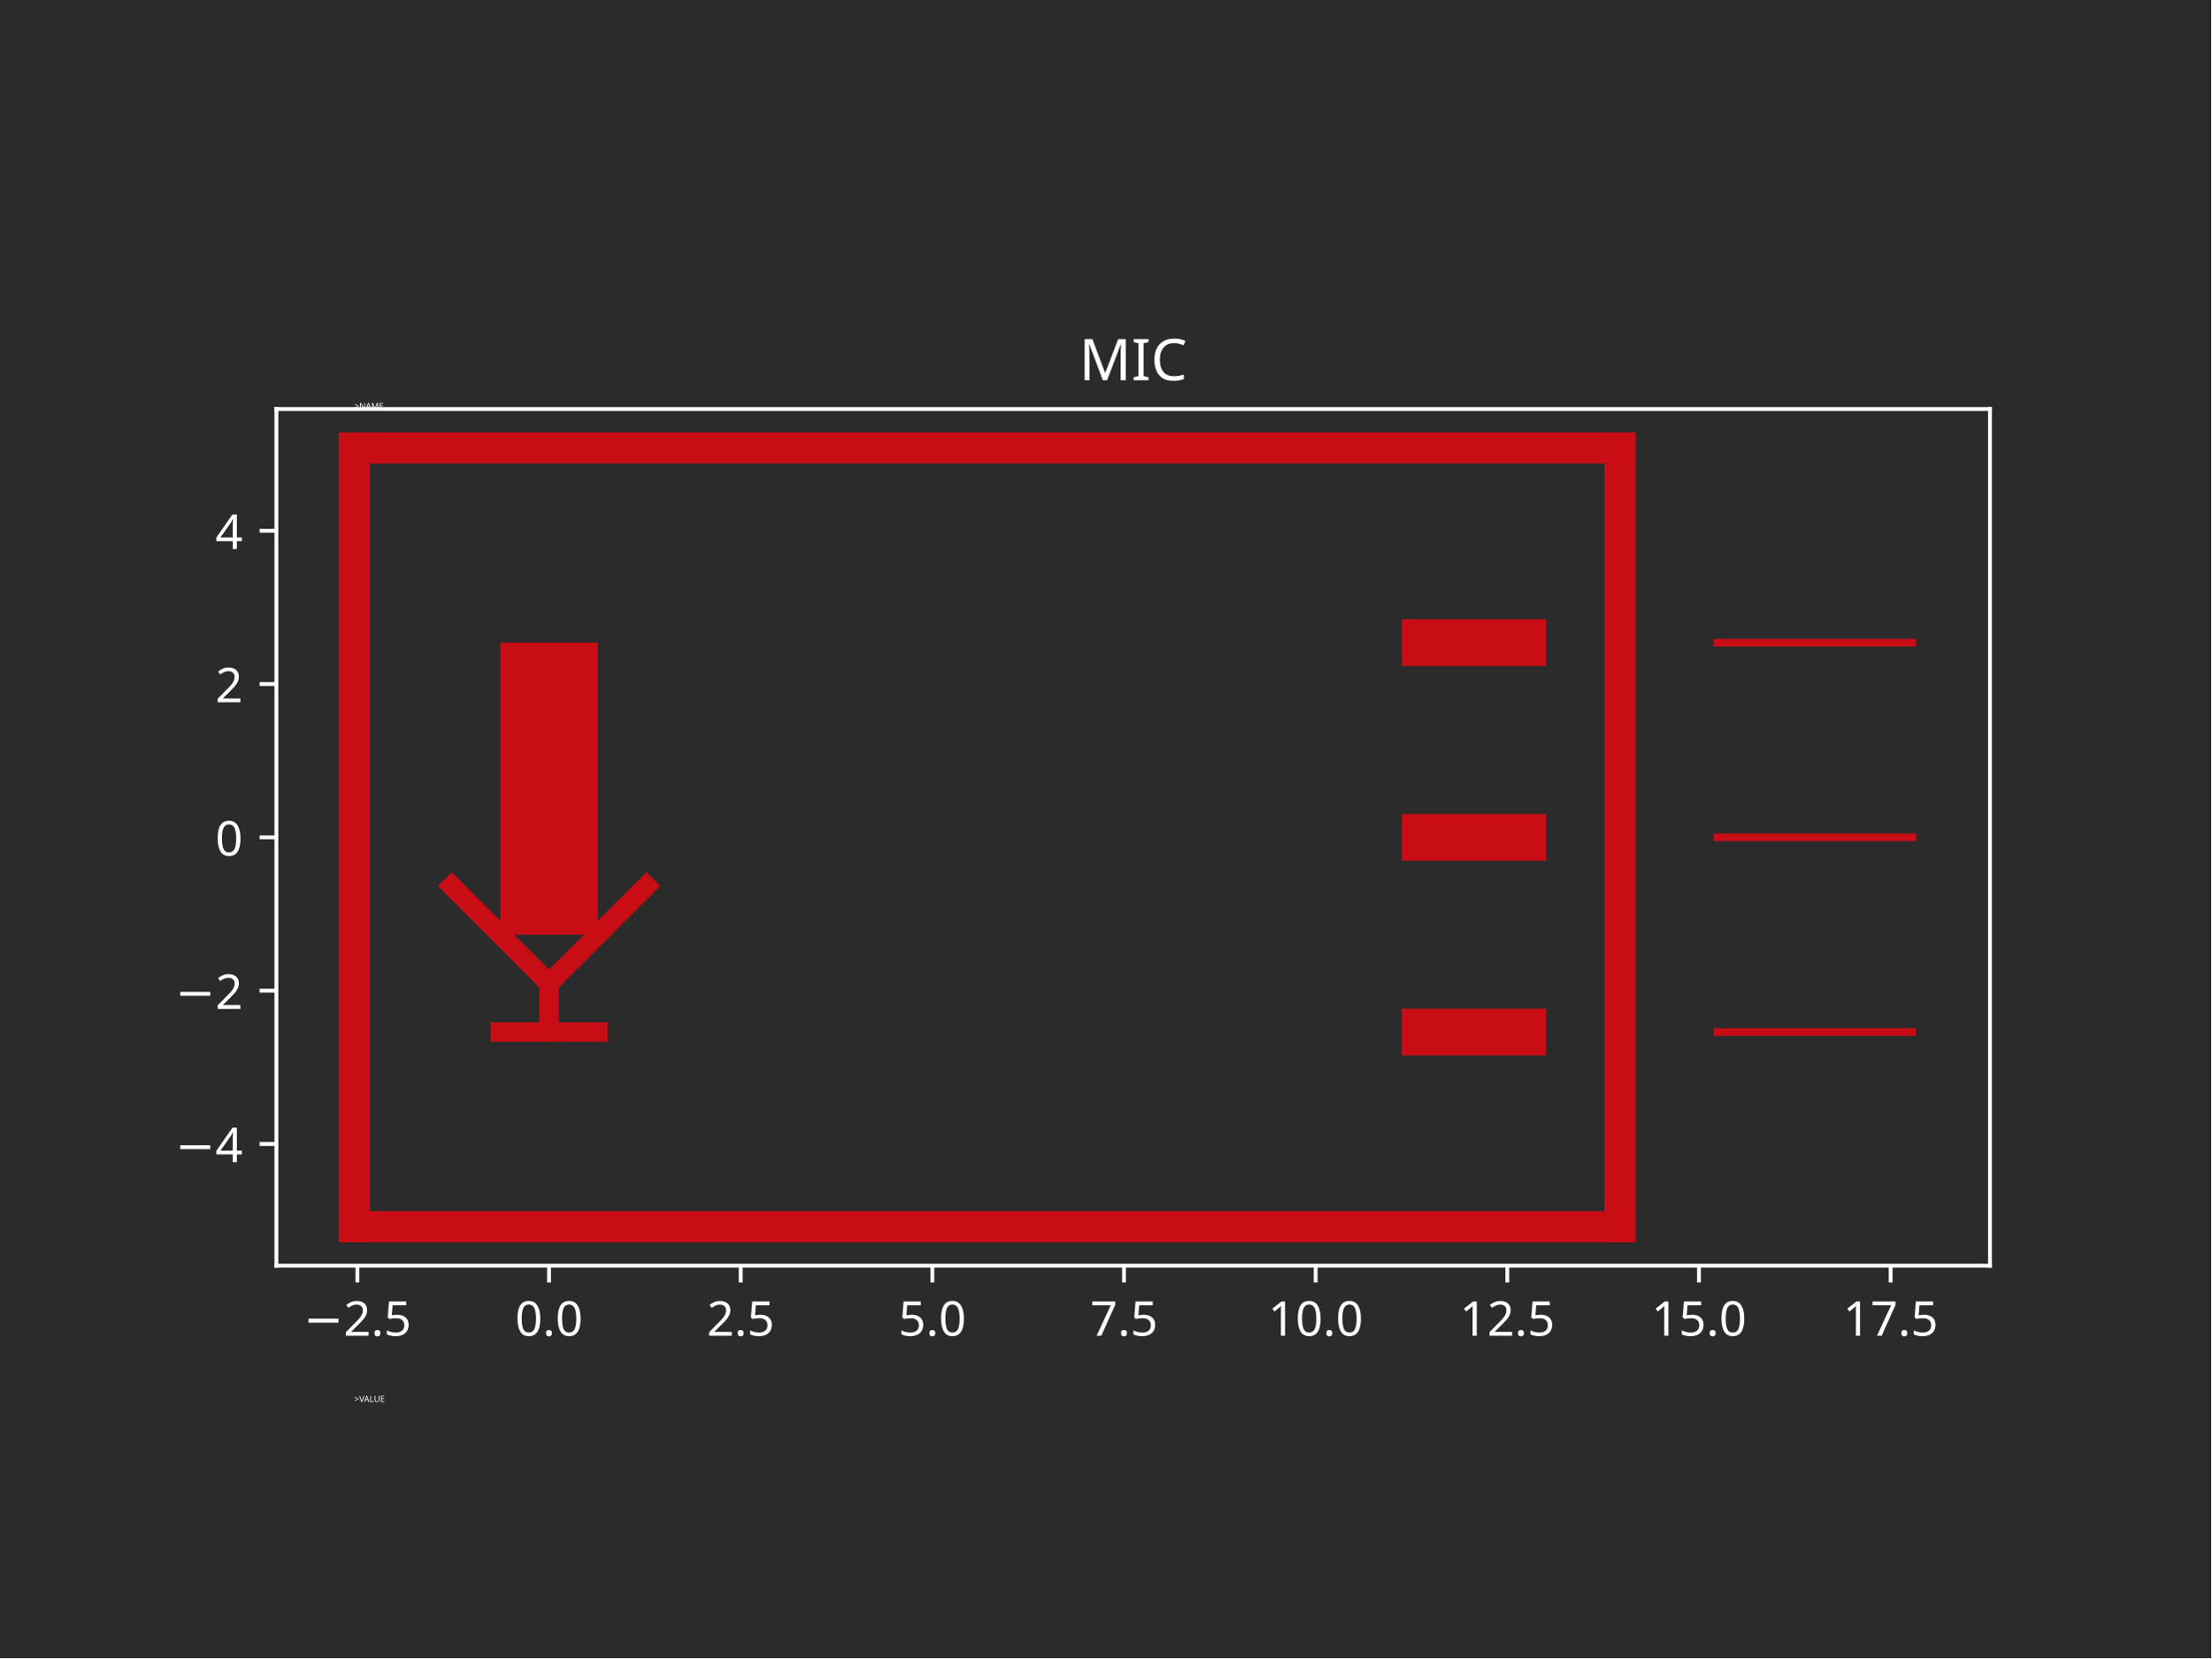
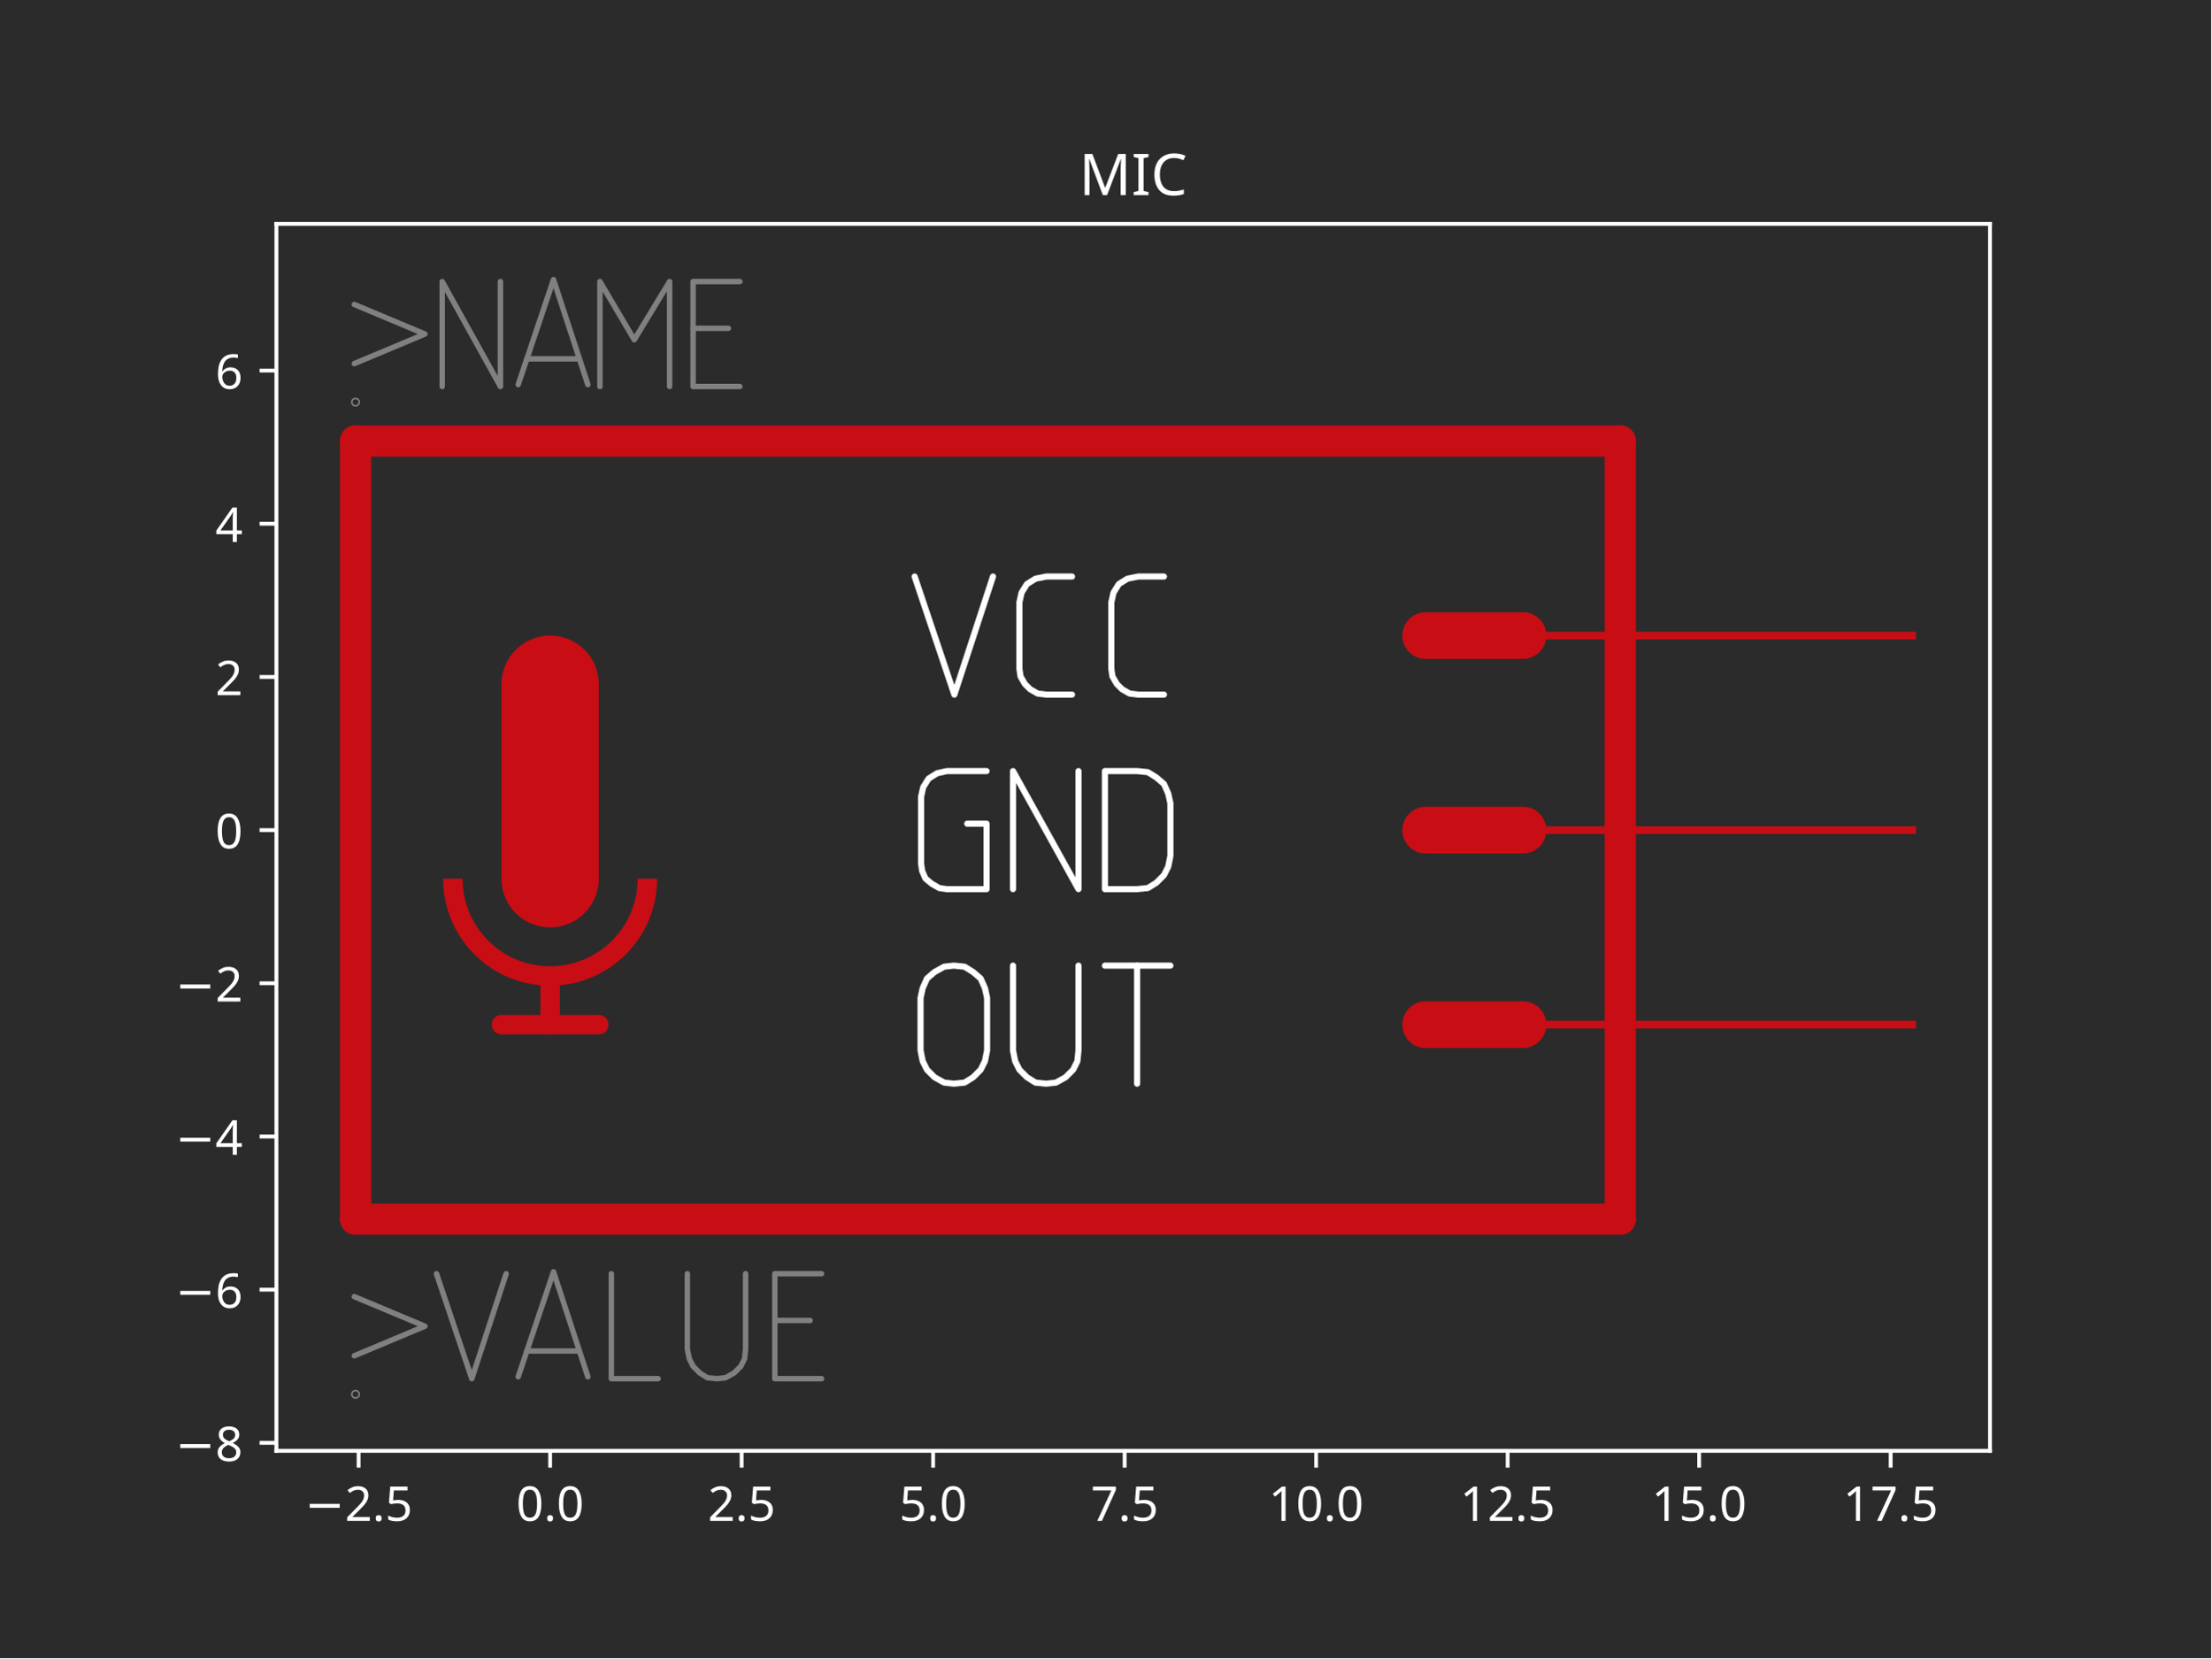
<svg xmlns="http://www.w3.org/2000/svg" xmlns:xlink="http://www.w3.org/1999/xlink" width="460.8pt" height="345.6pt" viewBox="0 0 460.8 345.6" version="1.1">
  <defs>
    <style type="text/css">*{stroke-linejoin: round; stroke-linecap: butt}</style>
  </defs>
  <g id="figure_1">
    <g id="patch_1">
      <path d="M 0 345.6  L 460.8 345.6  L 460.8 0  L 0 0  z " style="fill: #2b2b2b" />
    </g>
    <g id="axes_1">
      <g id="patch_2">
-         <path d="M 57.6 263.808  L 414.72 263.808  L 414.72 85.248  L 57.6 85.248  z " style="fill: #2b2b2b" />
-       </g>
-       <g id="text_1">
-         <text style="fill: #ffffff; font: 1.778px 'sans-serif'; text-anchor: start" x="73.833" y="292.215" transform="rotate(-0, 73.83273, 292.2153)">&gt;VALUE</text>
-       </g>
-       <g id="text_2">
-         <text style="fill: #ffffff; font: 1.778px 'sans-serif'; text-anchor: start" x="73.833" y="85.248" transform="rotate(-0, 73.83273, 85.248)">&gt;NAME</text>
+         <path d="M 57.6 302.397  L 414.72 302.397  L 414.72 46.659  L 57.6 46.659  z " style="fill: #2b2b2b" />
+       </g>
+       <g id="patch_3">
+         <path d="M 74.095 290.772  C 74.138 290.772 74.178 290.756 74.208 290.726  C 74.238 290.696 74.255 290.655 74.255 290.613  C 74.255 290.57 74.238 290.53 74.208 290.5  C 74.178 290.47 74.138 290.453 74.095 290.453  C 74.053 290.453 74.013 290.47 73.983 290.5  C 73.953 290.53 73.936 290.57 73.936 290.613  C 73.936 290.655 73.953 290.696 73.983 290.726  C 74.013 290.756 74.053 290.772 74.095 290.772  L 74.095 290.772  z " clip-path="url(#paac94ca647)" style="fill: none; stroke: #808080; stroke-width: 1.596; stroke-linejoin: miter" />
      </g>
      <g id="line2d_1">
-         <path d="M 398.487 215.11  L 357.905 215.11  " clip-path="url(#p09a6431bf0)" style="fill: none; stroke: #c90d15; stroke-width: 1.598; stroke-linecap: square" />
-       </g>
-       <g id="text_3">
-         <text style="fill: #c90d15; font: 10px 'sans-serif'; text-anchor: end" x="317.324" y="217.869" transform="rotate(-0, 317.3236, 217.8692)">OUT</text>
+         <path d="M 73.833 270.256  L 88.549 276.421  L 88.549 276.421  L 73.833 282.586  L 73.833 282.586  " clip-path="url(#paac94ca647)" style="fill: none; stroke: #808080; stroke-width: 1.135; stroke-linecap: round" />
      </g>
      <g id="line2d_2">
-         <path d="M 398.487 174.528  L 357.905 174.528  " clip-path="url(#p09a6431bf0)" style="fill: none; stroke: #c90d15; stroke-width: 1.598; stroke-linecap: square" />
-       </g>
-       <g id="text_4">
-         <text style="fill: #c90d15; font: 10px 'sans-serif'; text-anchor: end" x="317.324" y="177.287" transform="rotate(-0, 317.3236, 177.2874)">GND</text>
+         <path d="M 90.963 265.482  L 98.321 287.36  L 98.321 287.36  L 105.481 265.482  L 105.481 265.482  " clip-path="url(#paac94ca647)" style="fill: none; stroke: #808080; stroke-width: 1.135; stroke-linecap: round" />
      </g>
      <g id="line2d_3">
-         <path d="M 398.487 133.946  L 357.905 133.946  " clip-path="url(#p09a6431bf0)" style="fill: none; stroke: #c90d15; stroke-width: 1.598; stroke-linecap: square" />
-       </g>
-       <g id="text_5">
-         <text style="fill: #c90d15; font: 10px 'sans-serif'; text-anchor: end" x="317.324" y="136.706" transform="rotate(-0, 317.3236, 136.7056)">VCC</text>
+         <path d="M 107.993 286.961  L 115.352 265.083  L 115.352 265.083  L 122.511 286.962  L 122.511 286.962  " clip-path="url(#paac94ca647)" style="fill: none; stroke: #808080; stroke-width: 1.135; stroke-linecap: round" />
      </g>
      <g id="line2d_4">
-         <path d="M 337.615 255.692  L 73.833 255.692  " clip-path="url(#p09a6431bf0)" style="fill: none; stroke: #c90d15; stroke-width: 6.493; stroke-linecap: square" />
+         <path d="M 120.723 281.592  L 109.784 281.592  " clip-path="url(#paac94ca647)" style="fill: none; stroke: #808080; stroke-width: 1.135; stroke-linecap: round" />
      </g>
      <g id="line2d_5">
-         <path d="M 297.033 133.946  L 317.324 133.946  " clip-path="url(#p09a6431bf0)" style="fill: none; stroke: #c90d15; stroke-width: 9.74; stroke-linecap: square" />
+         <path d="M 127.41 265.482  L 127.41 287.359  L 137.155 287.359  " clip-path="url(#paac94ca647)" style="fill: none; stroke: #808080; stroke-width: 1.135; stroke-linecap: round" />
      </g>
      <g id="line2d_6">
-         <path d="M 297.033 174.528  L 317.324 174.528  " clip-path="url(#p09a6431bf0)" style="fill: none; stroke: #c90d15; stroke-width: 9.74; stroke-linecap: square" />
+         <path d="M 143.248 265.483  L 143.248 281.195  L 143.248 281.195  L 143.646 283.184  L 143.646 283.184  L 144.441 284.775  L 145.833 286.167  L 147.424 287.161  L 149.413 287.36  L 151.203 287.161  L 152.993 286.167  L 154.385 284.775  L 155.181 283.184  L 155.379 281.195  L 155.379 265.483  " clip-path="url(#paac94ca647)" style="fill: none; stroke: #808080; stroke-width: 1.135; stroke-linecap: round" />
      </g>
      <g id="line2d_7">
-         <path d="M 297.033 215.11  L 317.324 215.11  " clip-path="url(#p09a6431bf0)" style="fill: none; stroke: #c90d15; stroke-width: 9.74; stroke-linecap: square" />
+         <path d="M 171.217 287.359  L 161.472 287.359  L 161.472 265.483  L 171.217 265.483  " clip-path="url(#paac94ca647)" style="fill: none; stroke: #808080; stroke-width: 1.135; stroke-linecap: round" />
      </g>
      <g id="line2d_8">
-         <path d="M 73.833 93.364  L 73.833 255.692  " clip-path="url(#p09a6431bf0)" style="fill: none; stroke: #c90d15; stroke-width: 6.493; stroke-linecap: square" />
+         <path d="M 161.472 275.228  L 168.831 275.228  " clip-path="url(#paac94ca647)" style="fill: none; stroke: #808080; stroke-width: 1.135; stroke-linecap: round" />
+       </g>
+       <g id="patch_4">
+         <path d="M 74.095 83.973  C 74.138 83.973 74.178 83.956 74.208 83.926  C 74.238 83.896 74.255 83.855 74.255 83.813  C 74.255 83.771 74.238 83.73 74.208 83.7  C 74.178 83.67 74.138 83.653 74.095 83.653  C 74.053 83.653 74.013 83.67 73.983 83.7  C 73.953 83.73 73.936 83.771 73.936 83.813  C 73.936 83.855 73.953 83.896 73.983 83.926  C 74.013 83.956 74.053 83.973 74.095 83.973  L 74.095 83.973  z " clip-path="url(#paac94ca647)" style="fill: none; stroke: #808080; stroke-width: 1.596; stroke-linejoin: miter" />
      </g>
      <g id="line2d_9">
-         <path d="M 337.615 255.692  L 337.615 93.364  " clip-path="url(#p09a6431bf0)" style="fill: none; stroke: #c90d15; stroke-width: 6.493; stroke-linecap: square" />
+         <path d="M 73.833 63.457  L 88.549 69.621  L 88.549 69.621  L 73.833 75.786  L 73.833 75.786  " clip-path="url(#paac94ca647)" style="fill: none; stroke: #808080; stroke-width: 1.135; stroke-linecap: round" />
      </g>
      <g id="line2d_10">
-         <path d="M 73.833 93.364  L 337.615 93.364  " clip-path="url(#p09a6431bf0)" style="fill: none; stroke: #c90d15; stroke-width: 6.493; stroke-linecap: square" />
+         <path d="M 92.157 80.559  L 92.157 58.682  L 104.289 80.559  L 104.289 58.682  " clip-path="url(#paac94ca647)" style="fill: none; stroke: #808080; stroke-width: 1.135; stroke-linecap: round" />
      </g>
      <g id="line2d_11">
-         <path d="M 114.415 144.092  L 114.415 184.673  " clip-path="url(#p09a6431bf0)" style="fill: none; stroke: #c90d15; stroke-width: 20.291; stroke-linecap: square" />
+         <path d="M 107.993 80.161  L 115.352 58.284  L 115.352 58.284  L 122.511 80.162  L 122.511 80.162  " clip-path="url(#paac94ca647)" style="fill: none; stroke: #808080; stroke-width: 1.135; stroke-linecap: round" />
      </g>
      <g id="line2d_12">
-         <path d="M 94.124 184.673  L 114.415 204.964  " clip-path="url(#p09a6431bf0)" style="fill: none; stroke: #c90d15; stroke-width: 4.058; stroke-linecap: square" />
+         <path d="M 120.723 74.793  L 109.784 74.793  " clip-path="url(#paac94ca647)" style="fill: none; stroke: #808080; stroke-width: 1.135; stroke-linecap: round" />
      </g>
      <g id="line2d_13">
-         <path d="M 114.415 204.964  L 134.705 184.673  " clip-path="url(#p09a6431bf0)" style="fill: none; stroke: #c90d15; stroke-width: 4.058; stroke-linecap: square" />
+         <path d="M 125.025 80.56  L 125.025 58.683  L 132.185 70.814  L 132.185 70.814  L 139.543 58.683  L 139.543 58.683  L 139.543 80.56  " clip-path="url(#paac94ca647)" style="fill: none; stroke: #808080; stroke-width: 1.135; stroke-linecap: round" />
      </g>
      <g id="line2d_14">
-         <path d="M 114.415 204.964  L 114.415 215.11  " clip-path="url(#p09a6431bf0)" style="fill: none; stroke: #c90d15; stroke-width: 4.058; stroke-linecap: square" />
+         <path d="M 154.186 80.56  L 144.441 80.56  L 144.441 58.683  L 154.186 58.683  " clip-path="url(#paac94ca647)" style="fill: none; stroke: #808080; stroke-width: 1.135; stroke-linecap: round" />
      </g>
      <g id="line2d_15">
-         <path d="M 104.269 215.11  L 124.56 215.11  " clip-path="url(#p09a6431bf0)" style="fill: none; stroke: #c90d15; stroke-width: 4.058; stroke-linecap: square" />
+         <path d="M 144.441 68.428  L 151.8 68.428  " clip-path="url(#paac94ca647)" style="fill: none; stroke: #808080; stroke-width: 1.135; stroke-linecap: round" />
+       </g>
+       <g id="line2d_16">
+         <path d="M 398.487 213.57  L 317.389 213.57  " clip-path="url(#paac94ca647)" style="fill: none; stroke: #c90d15; stroke-width: 1.596; stroke-linecap: square" />
+       </g>
+       <g id="line2d_17">
+         <path d="M 191.842 207.976  L 192.289 205.963  L 193.184 203.949  L 194.75 202.607  L 196.763 201.489  L 198.777 201.265  L 201.014 201.489  L 202.804 202.607  L 204.37 203.949  L 205.264 205.963  L 205.712 207.976  L 205.712 218.938  L 205.264 221.175  L 204.37 222.965  L 202.804 224.531  L 201.014 225.65  L 198.777 225.873  L 196.763 225.65  L 194.75 224.531  L 193.184 222.965  L 192.289 221.175  L 191.842 218.938  L 191.842 207.976  " clip-path="url(#paac94ca647)" style="fill: none; stroke: #ffffff; stroke-width: 1.277; stroke-linecap: round" />
+       </g>
+       <g id="line2d_18">
+         <path d="M 211.109 201.267  L 211.109 218.94  L 211.109 218.94  L 211.557 221.177  L 211.557 221.177  L 212.451 222.967  L 214.017 224.533  L 215.807 225.652  L 218.044 225.875  L 220.058 225.652  L 222.071 224.533  L 223.637 222.967  L 224.532 221.177  L 224.756 218.94  L 224.756 201.267  " clip-path="url(#paac94ca647)" style="fill: none; stroke: #ffffff; stroke-width: 1.277; stroke-linecap: round" />
+       </g>
+       <g id="line2d_19">
+         <path d="M 236.977 225.873  L 236.977 201.265  " clip-path="url(#paac94ca647)" style="fill: none; stroke: #ffffff; stroke-width: 1.277; stroke-linecap: round" />
+       </g>
+       <g id="line2d_20">
+         <path d="M 230.266 201.265  L 243.912 201.265  " clip-path="url(#paac94ca647)" style="fill: none; stroke: #ffffff; stroke-width: 1.277; stroke-linecap: round" />
+       </g>
+       <g id="line2d_21">
+         <path d="M 398.487 173.021  L 317.389 173.021  " clip-path="url(#paac94ca647)" style="fill: none; stroke: #c90d15; stroke-width: 1.596; stroke-linecap: square" />
+       </g>
+       <g id="line2d_22">
+         <path d="M 201.571 171.679  L 205.598 171.679  L 205.598 185.326  L 197.321 185.326  L 195.755 185.102  L 194.189 184.207  L 192.846 183.089  L 192.175 181.523  L 191.951 179.957  L 191.951 166.087  L 192.399 164.073  L 193.517 162.283  L 195.307 161.165  L 197.321 160.717  L 205.598 160.717  " clip-path="url(#paac94ca647)" style="fill: none; stroke: #ffffff; stroke-width: 1.277; stroke-linecap: round" />
+       </g>
+       <g id="line2d_23">
+         <path d="M 211.111 185.324  L 211.111 160.716  L 224.757 185.324  L 224.757 160.716  " clip-path="url(#paac94ca647)" style="fill: none; stroke: #ffffff; stroke-width: 1.277; stroke-linecap: round" />
+       </g>
+       <g id="line2d_24">
+         <path d="M 230.266 185.324  L 230.266 160.715  L 236.978 160.715  L 239.215 160.939  L 241.004 162.058  L 242.57 163.4  L 243.465 165.413  L 243.913 167.427  L 243.913 178.389  L 243.465 180.626  L 242.57 182.415  L 241.004 183.981  L 239.215 185.1  L 236.978 185.324  L 230.266 185.324  " clip-path="url(#paac94ca647)" style="fill: none; stroke: #ffffff; stroke-width: 1.277; stroke-linecap: round" />
+       </g>
+       <g id="line2d_25">
+         <path d="M 398.487 132.472  L 317.389 132.472  " clip-path="url(#paac94ca647)" style="fill: none; stroke: #c90d15; stroke-width: 1.596; stroke-linecap: square" />
+       </g>
+       <g id="line2d_26">
+         <path d="M 190.61 120.168  L 198.887 144.777  L 198.887 144.777  L 206.94 120.167  L 206.94 120.167  " clip-path="url(#paac94ca647)" style="fill: none; stroke: #ffffff; stroke-width: 1.277; stroke-linecap: round" />
+       </g>
+       <g id="line2d_27">
+         <path d="M 223.412 144.776  L 218.043 144.776  L 216.253 144.553  L 214.687 143.658  L 213.569 142.539  L 212.674 140.973  L 212.45 139.407  L 212.45 125.537  L 212.45 125.537  L 212.898 123.524  L 212.898 123.524  L 214.016 121.734  L 215.806 120.615  L 215.806 120.615  L 218.043 120.168  L 218.043 120.168  L 223.412 120.168  " clip-path="url(#paac94ca647)" style="fill: none; stroke: #ffffff; stroke-width: 1.277; stroke-linecap: round" />
+       </g>
+       <g id="line2d_28">
+         <path d="M 242.569 144.776  L 237.2 144.776  L 235.41 144.553  L 233.844 143.658  L 232.726 142.539  L 231.831 140.973  L 231.607 139.407  L 231.607 125.537  L 231.607 125.537  L 232.055 123.524  L 232.055 123.524  L 233.173 121.734  L 234.963 120.615  L 234.963 120.615  L 237.2 120.168  L 237.2 120.168  L 242.569 120.168  " clip-path="url(#paac94ca647)" style="fill: none; stroke: #ffffff; stroke-width: 1.277; stroke-linecap: round" />
+       </g>
+       <g id="line2d_29">
+         <path d="M 337.664 254.119  L 74.095 254.119  " clip-path="url(#paac94ca647)" style="fill: none; stroke: #c90d15; stroke-width: 6.488; stroke-linecap: round" />
+       </g>
+       <g id="line2d_30">
+         <path d="M 297.115 132.472  L 317.389 132.472  " clip-path="url(#paac94ca647)" style="fill: none; stroke: #c90d15; stroke-width: 9.732; stroke-linecap: round" />
+       </g>
+       <g id="line2d_31">
+         <path d="M 297.115 173.021  L 317.389 173.021  " clip-path="url(#paac94ca647)" style="fill: none; stroke: #c90d15; stroke-width: 9.732; stroke-linecap: round" />
+       </g>
+       <g id="line2d_32">
+         <path d="M 297.115 213.57  L 317.389 213.57  " clip-path="url(#paac94ca647)" style="fill: none; stroke: #c90d15; stroke-width: 9.732; stroke-linecap: round" />
+       </g>
+       <g id="line2d_33">
+         <path d="M 74.095 91.923  L 74.095 254.119  " clip-path="url(#paac94ca647)" style="fill: none; stroke: #c90d15; stroke-width: 6.488; stroke-linecap: round" />
+       </g>
+       <g id="line2d_34">
+         <path d="M 337.664 254.119  L 337.664 91.923  " clip-path="url(#paac94ca647)" style="fill: none; stroke: #c90d15; stroke-width: 6.488; stroke-linecap: round" />
+       </g>
+       <g id="line2d_35">
+         <path d="M 74.095 91.923  L 337.664 91.923  " clip-path="url(#paac94ca647)" style="fill: none; stroke: #c90d15; stroke-width: 6.488; stroke-linecap: round" />
+       </g>
+       <g id="line2d_36">
+         <path d="M 114.644 142.609  L 114.644 183.158  " clip-path="url(#paac94ca647)" style="fill: none; stroke: #c90d15; stroke-width: 20.274; stroke-linecap: round" />
+       </g>
+       <g id="patch_5">
+         <path d="M 94.37 183.158  C 94.37 188.533 96.507 193.693 100.308 197.494  C 104.109 201.295 109.269 203.432 114.644 203.432  " clip-path="url(#paac94ca647)" style="fill: none; stroke: #c90d15; stroke-width: 4.055; stroke-linejoin: miter" />
+       </g>
+       <g id="patch_6">
+         <path d="M 114.644 203.432  C 120.02 203.432 125.18 201.295 128.981 197.494  C 132.781 193.693 134.919 188.533 134.919 183.158  " clip-path="url(#paac94ca647)" style="fill: none; stroke: #c90d15; stroke-width: 4.055; stroke-linejoin: miter" />
+       </g>
+       <g id="line2d_37">
+         <path d="M 114.644 203.432  L 114.644 213.57  " clip-path="url(#paac94ca647)" style="fill: none; stroke: #c90d15; stroke-width: 4.055; stroke-linecap: round" />
+       </g>
+       <g id="line2d_38">
+         <path d="M 104.507 213.57  L 124.782 213.57  " clip-path="url(#paac94ca647)" style="fill: none; stroke: #c90d15; stroke-width: 4.055; stroke-linecap: round" />
      </g>
      <g id="matplotlib.axis_1">
        <g id="xtick_1">
-           <g id="line2d_16">
+           <g id="line2d_39">
            <defs>
-               <path id="m8efaca46df" d="M 0 0  L 0 3.5  " style="stroke: #ffffff; stroke-width: 0.8" />
+               <path id="mbc458cf11d" d="M 0 0  L 0 3.5  " style="stroke: #ffffff; stroke-width: 0.8" />
            </defs>
            <g>
-               <use xlink:href="#m8efaca46df" x="74.472" y="263.808" style="fill: #ffffff; stroke: #ffffff; stroke-width: 0.8" />
+               <use xlink:href="#mbc458cf11d" x="74.734" y="302.397" style="fill: #ffffff; stroke: #ffffff; stroke-width: 0.8" />
+             </g>
+           </g>
+           <g id="text_1">
+             <text style="fill: #ffffff; font: 10px 'sans-serif'; text-anchor: middle" x="74.734" y="316.995" transform="rotate(-0, 74.73402, 316.9952)">−2.5</text>
+           </g>
+         </g>
+         <g id="xtick_2">
+           <g id="line2d_40">
+             <g>
+               <use xlink:href="#mbc458cf11d" x="114.644" y="302.397" style="fill: #ffffff; stroke: #ffffff; stroke-width: 0.8" />
+             </g>
+           </g>
+           <g id="text_2">
+             <text style="fill: #ffffff; font: 10px 'sans-serif'; text-anchor: middle" x="114.644" y="316.995" transform="rotate(-0, 114.6444, 316.9952)">0.0</text>
+           </g>
+         </g>
+         <g id="xtick_3">
+           <g id="line2d_41">
+             <g>
+               <use xlink:href="#mbc458cf11d" x="154.555" y="302.397" style="fill: #ffffff; stroke: #ffffff; stroke-width: 0.8" />
+             </g>
+           </g>
+           <g id="text_3">
+             <text style="fill: #ffffff; font: 10px 'sans-serif'; text-anchor: middle" x="154.555" y="316.995" transform="rotate(-0, 154.5548, 316.9952)">2.5</text>
+           </g>
+         </g>
+         <g id="xtick_4">
+           <g id="line2d_42">
+             <g>
+               <use xlink:href="#mbc458cf11d" x="194.465" y="302.397" style="fill: #ffffff; stroke: #ffffff; stroke-width: 0.8" />
+             </g>
+           </g>
+           <g id="text_4">
+             <text style="fill: #ffffff; font: 10px 'sans-serif'; text-anchor: middle" x="194.465" y="316.995" transform="rotate(-0, 194.4653, 316.9952)">5.0</text>
+           </g>
+         </g>
+         <g id="xtick_5">
+           <g id="line2d_43">
+             <g>
+               <use xlink:href="#mbc458cf11d" x="234.376" y="302.397" style="fill: #ffffff; stroke: #ffffff; stroke-width: 0.8" />
+             </g>
+           </g>
+           <g id="text_5">
+             <text style="fill: #ffffff; font: 10px 'sans-serif'; text-anchor: middle" x="234.376" y="316.995" transform="rotate(-0, 234.3757, 316.9952)">7.5</text>
+           </g>
+         </g>
+         <g id="xtick_6">
+           <g id="line2d_44">
+             <g>
+               <use xlink:href="#mbc458cf11d" x="274.286" y="302.397" style="fill: #ffffff; stroke: #ffffff; stroke-width: 0.8" />
            </g>
          </g>
          <g id="text_6">
-             <text style="fill: #ffffff; font: 10px 'sans-serif'; text-anchor: middle" x="74.472" y="278.406" transform="rotate(-0, 74.47181, 278.4064)">−2.5</text>
-           </g>
-         </g>
-         <g id="xtick_2">
-           <g id="line2d_17">
-             <g>
-               <use xlink:href="#m8efaca46df" x="114.415" y="263.808" style="fill: #ffffff; stroke: #ffffff; stroke-width: 0.8" />
+             <text style="fill: #ffffff; font: 10px 'sans-serif'; text-anchor: middle" x="274.286" y="316.995" transform="rotate(-0, 274.2861, 316.9952)">10.0</text>
+           </g>
+         </g>
+         <g id="xtick_7">
+           <g id="line2d_45">
+             <g>
+               <use xlink:href="#mbc458cf11d" x="314.196" y="302.397" style="fill: #ffffff; stroke: #ffffff; stroke-width: 0.8" />
            </g>
          </g>
          <g id="text_7">
-             <text style="fill: #ffffff; font: 10px 'sans-serif'; text-anchor: middle" x="114.415" y="278.406" transform="rotate(-0, 114.4145, 278.4064)">0.0</text>
-           </g>
-         </g>
-         <g id="xtick_3">
-           <g id="line2d_18">
-             <g>
-               <use xlink:href="#m8efaca46df" x="154.357" y="263.808" style="fill: #ffffff; stroke: #ffffff; stroke-width: 0.8" />
+             <text style="fill: #ffffff; font: 10px 'sans-serif'; text-anchor: middle" x="314.196" y="316.995" transform="rotate(-0, 314.1965, 316.9952)">12.5</text>
+           </g>
+         </g>
+         <g id="xtick_8">
+           <g id="line2d_46">
+             <g>
+               <use xlink:href="#mbc458cf11d" x="354.107" y="302.397" style="fill: #ffffff; stroke: #ffffff; stroke-width: 0.8" />
            </g>
          </g>
          <g id="text_8">
-             <text style="fill: #ffffff; font: 10px 'sans-serif'; text-anchor: middle" x="154.357" y="278.406" transform="rotate(-0, 154.3573, 278.4064)">2.5</text>
-           </g>
-         </g>
-         <g id="xtick_4">
-           <g id="line2d_19">
-             <g>
-               <use xlink:href="#m8efaca46df" x="194.3" y="263.808" style="fill: #ffffff; stroke: #ffffff; stroke-width: 0.8" />
+             <text style="fill: #ffffff; font: 10px 'sans-serif'; text-anchor: middle" x="354.107" y="316.995" transform="rotate(-0, 354.1069, 316.9952)">15.0</text>
+           </g>
+         </g>
+         <g id="xtick_9">
+           <g id="line2d_47">
+             <g>
+               <use xlink:href="#mbc458cf11d" x="394.017" y="302.397" style="fill: #ffffff; stroke: #ffffff; stroke-width: 0.8" />
            </g>
          </g>
          <g id="text_9">
-             <text style="fill: #ffffff; font: 10px 'sans-serif'; text-anchor: middle" x="194.3" y="278.406" transform="rotate(-0, 194.3, 278.4064)">5.0</text>
-           </g>
-         </g>
-         <g id="xtick_5">
-           <g id="line2d_20">
-             <g>
-               <use xlink:href="#m8efaca46df" x="234.243" y="263.808" style="fill: #ffffff; stroke: #ffffff; stroke-width: 0.8" />
-             </g>
-           </g>
-           <g id="text_10">
-             <text style="fill: #ffffff; font: 10px 'sans-serif'; text-anchor: middle" x="234.243" y="278.406" transform="rotate(-0, 234.2427, 278.4064)">7.5</text>
-           </g>
-         </g>
-         <g id="xtick_6">
-           <g id="line2d_21">
-             <g>
-               <use xlink:href="#m8efaca46df" x="274.185" y="263.808" style="fill: #ffffff; stroke: #ffffff; stroke-width: 0.8" />
-             </g>
-           </g>
-           <g id="text_11">
-             <text style="fill: #ffffff; font: 10px 'sans-serif'; text-anchor: middle" x="274.185" y="278.406" transform="rotate(-0, 274.1855, 278.4064)">10.0</text>
-           </g>
-         </g>
-         <g id="xtick_7">
-           <g id="line2d_22">
-             <g>
-               <use xlink:href="#m8efaca46df" x="314.128" y="263.808" style="fill: #ffffff; stroke: #ffffff; stroke-width: 0.8" />
-             </g>
-           </g>
-           <g id="text_12">
-             <text style="fill: #ffffff; font: 10px 'sans-serif'; text-anchor: middle" x="314.128" y="278.406" transform="rotate(-0, 314.1282, 278.4064)">12.5</text>
-           </g>
-         </g>
-         <g id="xtick_8">
-           <g id="line2d_23">
-             <g>
-               <use xlink:href="#m8efaca46df" x="354.071" y="263.808" style="fill: #ffffff; stroke: #ffffff; stroke-width: 0.8" />
-             </g>
-           </g>
-           <g id="text_13">
-             <text style="fill: #ffffff; font: 10px 'sans-serif'; text-anchor: middle" x="354.071" y="278.406" transform="rotate(-0, 354.071, 278.4064)">15.0</text>
-           </g>
-         </g>
-         <g id="xtick_9">
-           <g id="line2d_24">
-             <g>
-               <use xlink:href="#m8efaca46df" x="394.014" y="263.808" style="fill: #ffffff; stroke: #ffffff; stroke-width: 0.8" />
-             </g>
-           </g>
-           <g id="text_14">
-             <text style="fill: #ffffff; font: 10px 'sans-serif'; text-anchor: middle" x="394.014" y="278.406" transform="rotate(-0, 394.0137, 278.4064)">17.5</text>
+             <text style="fill: #ffffff; font: 10px 'sans-serif'; text-anchor: middle" x="394.017" y="316.995" transform="rotate(-0, 394.0173, 316.9952)">17.5</text>
          </g>
        </g>
      </g>
      <g id="matplotlib.axis_2">
        <g id="ytick_1">
-           <g id="line2d_25">
+           <g id="line2d_48">
            <defs>
-               <path id="me5cf80962c" d="M 0 0  L -3.5 0  " style="stroke: #ffffff; stroke-width: 0.8" />
+               <path id="m6cc254e3a7" d="M 0 0  L -3.5 0  " style="stroke: #ffffff; stroke-width: 0.8" />
            </defs>
            <g>
-               <use xlink:href="#me5cf80962c" x="57.6" y="238.436" style="fill: #ffffff; stroke: #ffffff; stroke-width: 0.8" />
+               <use xlink:href="#m6cc254e3a7" x="57.6" y="300.734" style="fill: #ffffff; stroke: #ffffff; stroke-width: 0.8" />
+             </g>
+           </g>
+           <g id="text_10">
+             <text style="fill: #ffffff; font: 10px 'sans-serif'; text-anchor: end" x="50.6" y="304.533" transform="rotate(-0, 50.6, 304.5332)">−8</text>
+           </g>
+         </g>
+         <g id="ytick_2">
+           <g id="line2d_49">
+             <g>
+               <use xlink:href="#m6cc254e3a7" x="57.6" y="268.806" style="fill: #ffffff; stroke: #ffffff; stroke-width: 0.8" />
+             </g>
+           </g>
+           <g id="text_11">
+             <text style="fill: #ffffff; font: 10px 'sans-serif'; text-anchor: end" x="50.6" y="272.605" transform="rotate(-0, 50.6, 272.6049)">−6</text>
+           </g>
+         </g>
+         <g id="ytick_3">
+           <g id="line2d_50">
+             <g>
+               <use xlink:href="#m6cc254e3a7" x="57.6" y="236.877" style="fill: #ffffff; stroke: #ffffff; stroke-width: 0.8" />
+             </g>
+           </g>
+           <g id="text_12">
+             <text style="fill: #ffffff; font: 10px 'sans-serif'; text-anchor: end" x="50.6" y="240.677" transform="rotate(-0, 50.6, 240.6766)">−4</text>
+           </g>
+         </g>
+         <g id="ytick_4">
+           <g id="line2d_51">
+             <g>
+               <use xlink:href="#m6cc254e3a7" x="57.6" y="204.949" style="fill: #ffffff; stroke: #ffffff; stroke-width: 0.8" />
+             </g>
+           </g>
+           <g id="text_13">
+             <text style="fill: #ffffff; font: 10px 'sans-serif'; text-anchor: end" x="50.6" y="208.748" transform="rotate(-0, 50.6, 208.7482)">−2</text>
+           </g>
+         </g>
+         <g id="ytick_5">
+           <g id="line2d_52">
+             <g>
+               <use xlink:href="#m6cc254e3a7" x="57.6" y="173.021" style="fill: #ffffff; stroke: #ffffff; stroke-width: 0.8" />
+             </g>
+           </g>
+           <g id="text_14">
+             <text style="fill: #ffffff; font: 10px 'sans-serif'; text-anchor: end" x="50.6" y="176.82" transform="rotate(-0, 50.6, 176.8199)">0</text>
+           </g>
+         </g>
+         <g id="ytick_6">
+           <g id="line2d_53">
+             <g>
+               <use xlink:href="#m6cc254e3a7" x="57.6" y="141.092" style="fill: #ffffff; stroke: #ffffff; stroke-width: 0.8" />
            </g>
          </g>
          <g id="text_15">
-             <text style="fill: #ffffff; font: 10px 'sans-serif'; text-anchor: end" x="50.6" y="242.236" transform="rotate(-0, 50.6, 242.2356)">−4</text>
-           </g>
-         </g>
-         <g id="ytick_2">
-           <g id="line2d_26">
-             <g>
-               <use xlink:href="#me5cf80962c" x="57.6" y="206.482" style="fill: #ffffff; stroke: #ffffff; stroke-width: 0.8" />
+             <text style="fill: #ffffff; font: 10px 'sans-serif'; text-anchor: end" x="50.6" y="144.892" transform="rotate(-0, 50.6, 144.8916)">2</text>
+           </g>
+         </g>
+         <g id="ytick_7">
+           <g id="line2d_54">
+             <g>
+               <use xlink:href="#m6cc254e3a7" x="57.6" y="109.164" style="fill: #ffffff; stroke: #ffffff; stroke-width: 0.8" />
            </g>
          </g>
          <g id="text_16">
-             <text style="fill: #ffffff; font: 10px 'sans-serif'; text-anchor: end" x="50.6" y="210.281" transform="rotate(-0, 50.6, 210.2814)">−2</text>
-           </g>
-         </g>
-         <g id="ytick_3">
-           <g id="line2d_27">
-             <g>
-               <use xlink:href="#me5cf80962c" x="57.6" y="174.528" style="fill: #ffffff; stroke: #ffffff; stroke-width: 0.8" />
+             <text style="fill: #ffffff; font: 10px 'sans-serif'; text-anchor: end" x="50.6" y="112.963" transform="rotate(-0, 50.6, 112.9632)">4</text>
+           </g>
+         </g>
+         <g id="ytick_8">
+           <g id="line2d_55">
+             <g>
+               <use xlink:href="#m6cc254e3a7" x="57.6" y="77.236" style="fill: #ffffff; stroke: #ffffff; stroke-width: 0.8" />
            </g>
          </g>
          <g id="text_17">
-             <text style="fill: #ffffff; font: 10px 'sans-serif'; text-anchor: end" x="50.6" y="178.327" transform="rotate(-0, 50.6, 178.3272)">0</text>
-           </g>
-         </g>
-         <g id="ytick_4">
-           <g id="line2d_28">
-             <g>
-               <use xlink:href="#me5cf80962c" x="57.6" y="142.574" style="fill: #ffffff; stroke: #ffffff; stroke-width: 0.8" />
-             </g>
-           </g>
-           <g id="text_18">
-             <text style="fill: #ffffff; font: 10px 'sans-serif'; text-anchor: end" x="50.6" y="146.373" transform="rotate(-0, 50.6, 146.373)">2</text>
-           </g>
-         </g>
-         <g id="ytick_5">
-           <g id="line2d_29">
-             <g>
-               <use xlink:href="#me5cf80962c" x="57.6" y="110.62" style="fill: #ffffff; stroke: #ffffff; stroke-width: 0.8" />
-             </g>
-           </g>
-           <g id="text_19">
-             <text style="fill: #ffffff; font: 10px 'sans-serif'; text-anchor: end" x="50.6" y="114.419" transform="rotate(-0, 50.6, 114.4188)">4</text>
-           </g>
-         </g>
-       </g>
-       <g id="patch_3">
-         <path d="M 57.6 263.808  L 57.6 85.248  " style="fill: none; stroke: #ffffff; stroke-width: 0.8; stroke-linejoin: miter; stroke-linecap: square" />
-       </g>
-       <g id="patch_4">
-         <path d="M 414.72 263.808  L 414.72 85.248  " style="fill: none; stroke: #ffffff; stroke-width: 0.8; stroke-linejoin: miter; stroke-linecap: square" />
-       </g>
-       <g id="patch_5">
-         <path d="M 57.6 263.808  L 414.72 263.808  " style="fill: none; stroke: #ffffff; stroke-width: 0.8; stroke-linejoin: miter; stroke-linecap: square" />
-       </g>
-       <g id="patch_6">
-         <path d="M 57.6 85.248  L 414.72 85.248  " style="fill: none; stroke: #ffffff; stroke-width: 0.8; stroke-linejoin: miter; stroke-linecap: square" />
-       </g>
-       <g id="text_20">
-         <text style="fill: #ffffff; font: 12px 'sans-serif'; text-anchor: middle" x="236.16" y="79.248" transform="rotate(-0, 236.16, 79.248)">MIC</text>
+             <text style="fill: #ffffff; font: 10px 'sans-serif'; text-anchor: end" x="50.6" y="81.035" transform="rotate(-0, 50.6, 81.03491)">6</text>
+           </g>
+         </g>
+       </g>
+       <g id="patch_7">
+         <path d="M 57.6 302.397  L 57.6 46.659  " style="fill: none; stroke: #ffffff; stroke-width: 0.8; stroke-linejoin: miter; stroke-linecap: square" />
+       </g>
+       <g id="patch_8">
+         <path d="M 414.72 302.397  L 414.72 46.659  " style="fill: none; stroke: #ffffff; stroke-width: 0.8; stroke-linejoin: miter; stroke-linecap: square" />
+       </g>
+       <g id="patch_9">
+         <path d="M 57.6 302.397  L 414.72 302.397  " style="fill: none; stroke: #ffffff; stroke-width: 0.8; stroke-linejoin: miter; stroke-linecap: square" />
+       </g>
+       <g id="patch_10">
+         <path d="M 57.6 46.659  L 414.72 46.659  " style="fill: none; stroke: #ffffff; stroke-width: 0.8; stroke-linejoin: miter; stroke-linecap: square" />
+       </g>
+       <g id="text_18">
+         <text style="fill: #ffffff; font: 12px 'sans-serif'; text-anchor: middle" x="236.16" y="40.659" transform="rotate(-0, 236.16, 40.65921)">MIC</text>
      </g>
    </g>
  </g>
  <defs>
-     <clipPath id="p09a6431bf0">
-       <rect x="57.6" y="85.248" width="357.12" height="178.56" />
+     <clipPath id="paac94ca647">
+       <rect x="57.6" y="46.659" width="357.12" height="255.738" />
    </clipPath>
  </defs>
</svg>
